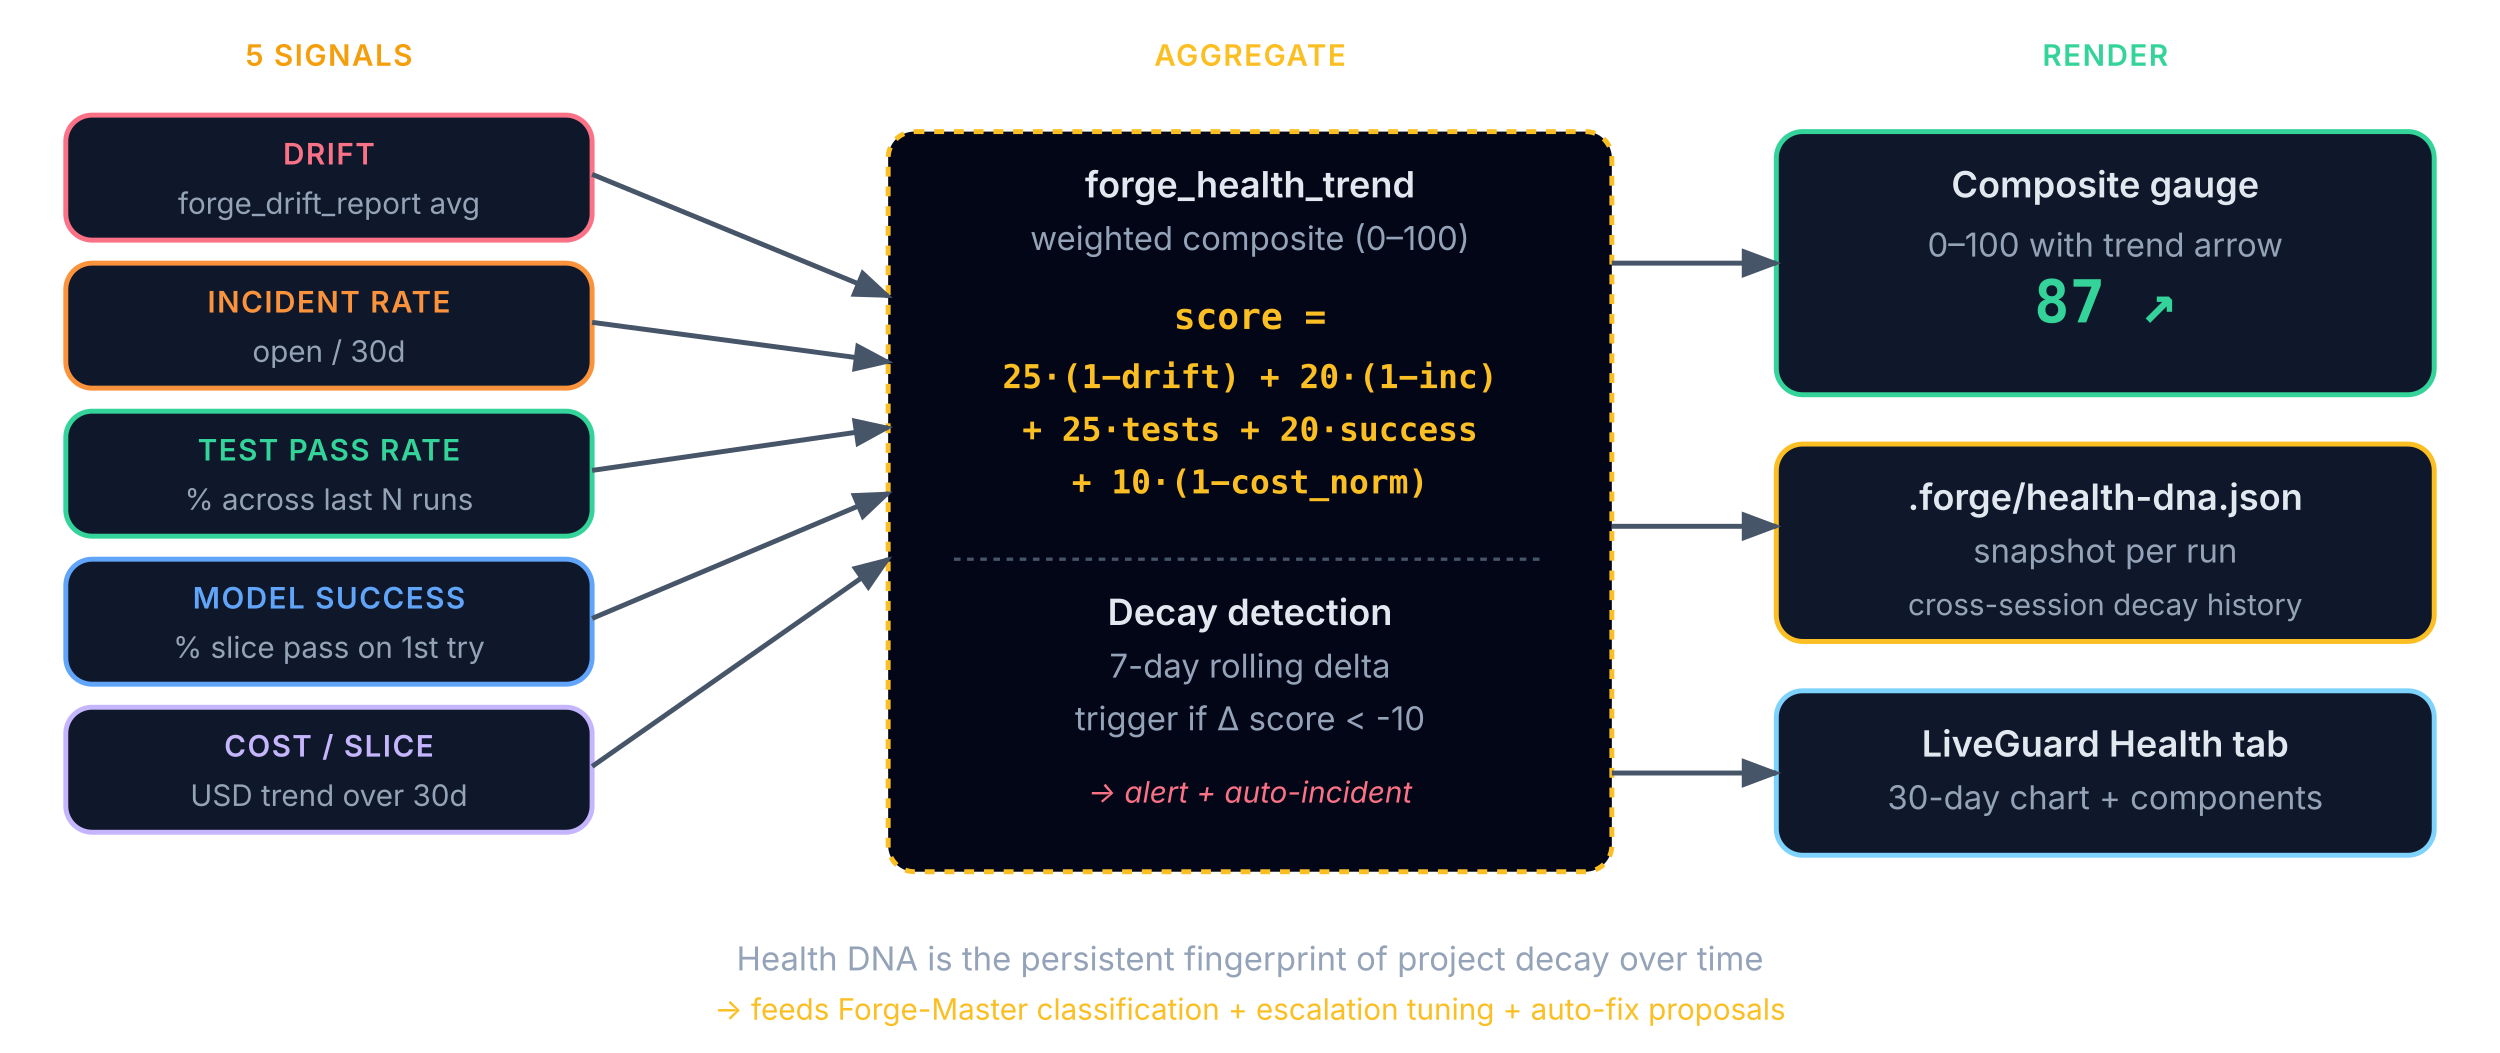
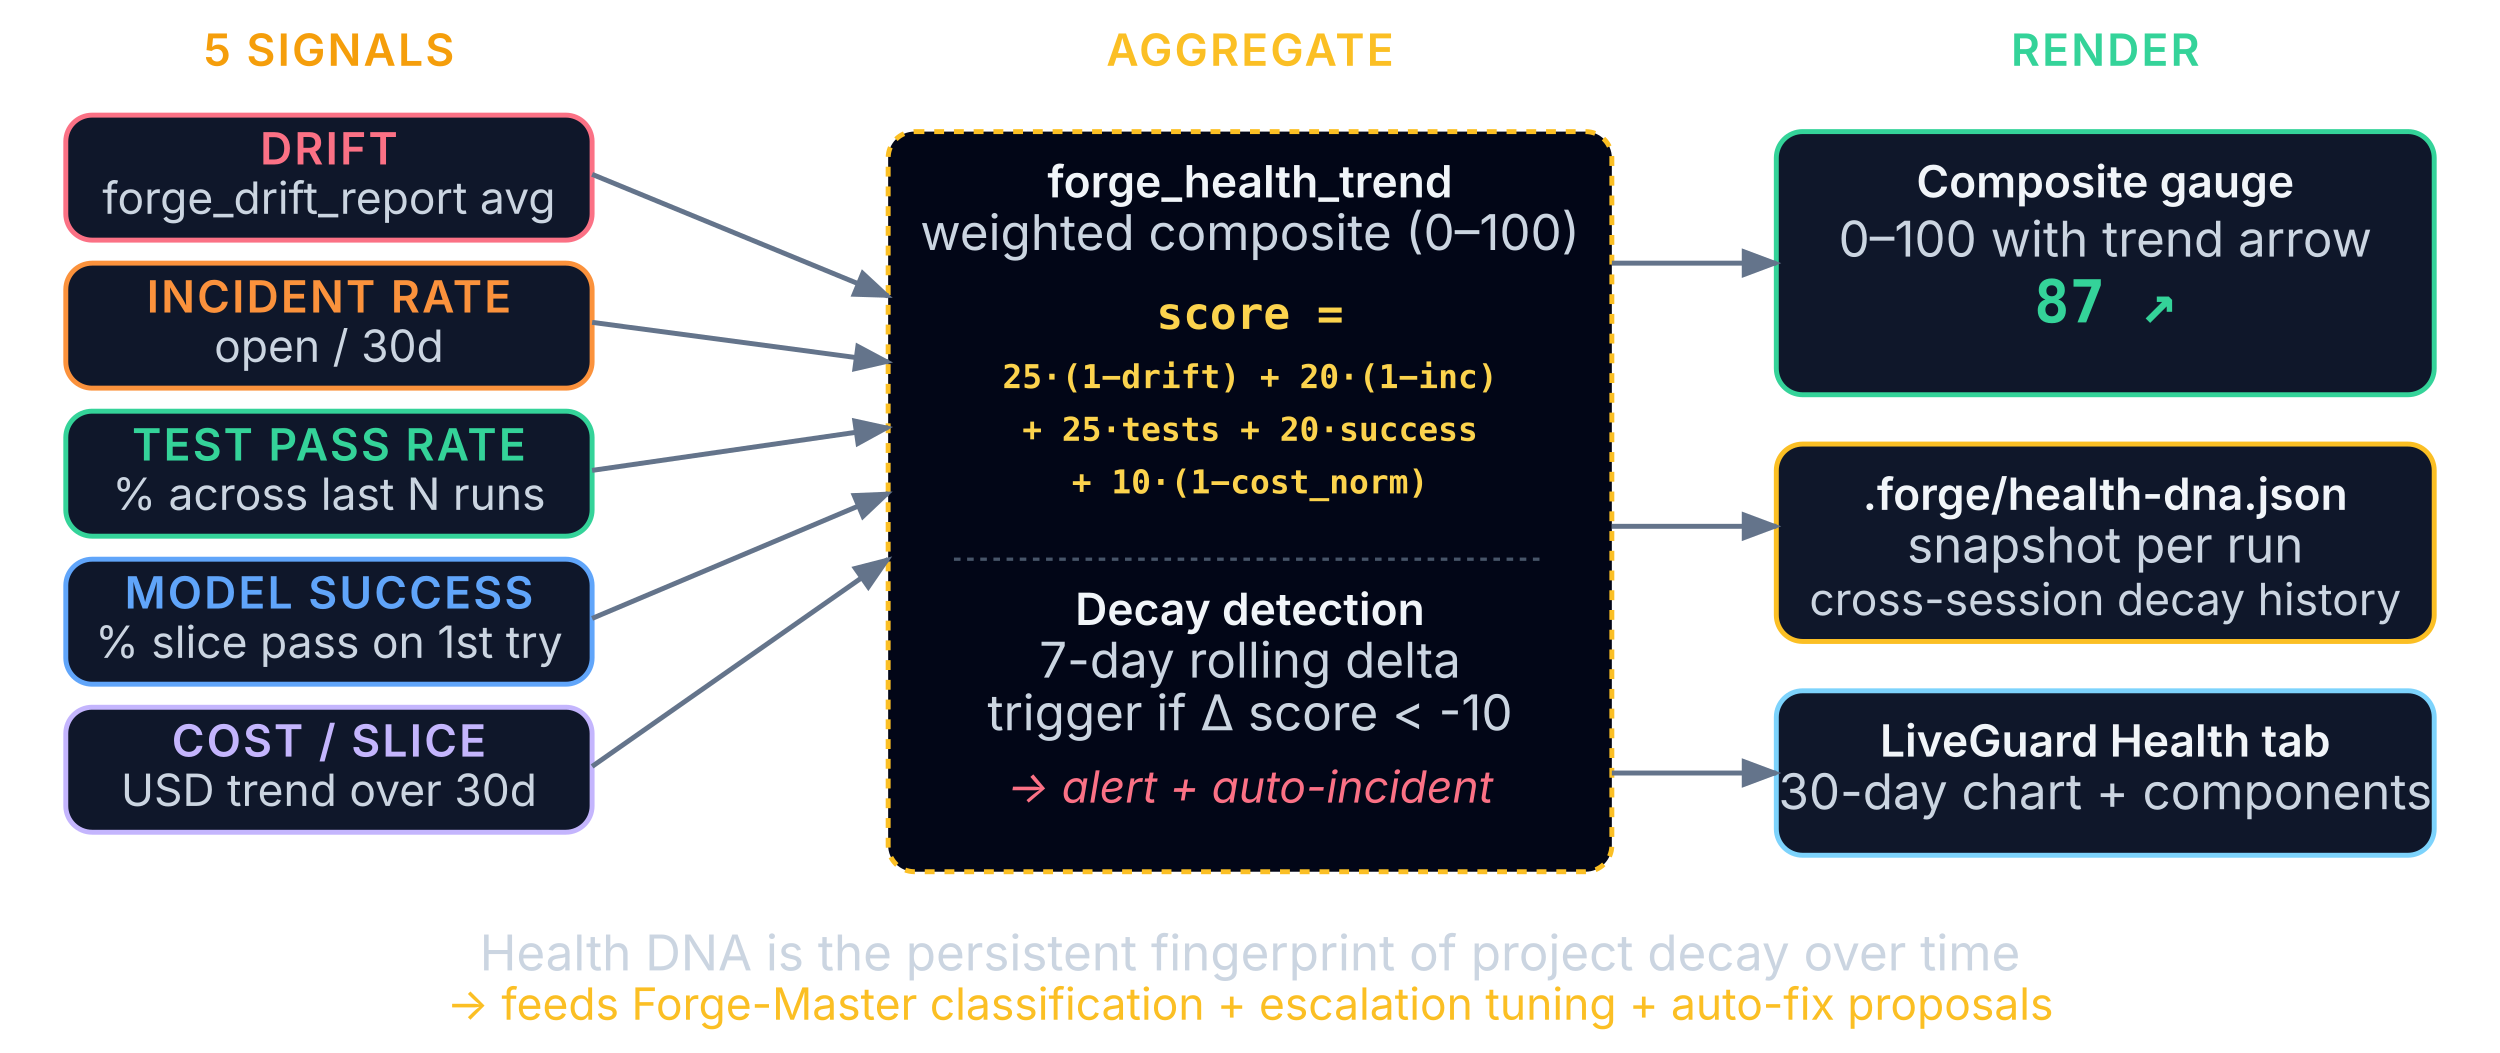
<svg xmlns="http://www.w3.org/2000/svg" viewBox="0 0 760 320" fill="none">
  <style>
    text { font-family: 'Inter', sans-serif; }
    .node { rx: 8; ry: 8; stroke-width: 1.5; }
-     .arrow { stroke: #475569; stroke-width: 1.5; fill: none; marker-end: url(#hsah); }
-     .label { font-size: 10px; fill: #94a3b8; }
-     .small { font-size: 9px; fill: #94a3b8; }
-     .title { font-size: 11px; fill: #e2e8f0; font-weight: 600; }
-     .signal { font-size: 9px; font-weight: 600; text-transform: uppercase; letter-spacing: 0.05em; }
-     .formula { font-size: 11px; fill: #fbbf24; font-family: 'JetBrains Mono', monospace; font-weight: 600; }
+     .arrow { stroke: #64748b; stroke-width: 1.5; fill: none; marker-end: url(#hsah); }
+     .label { font-size: 15px; fill: #cbd5e1; }
+     .small { font-size: 13.5px; fill: #cbd5e1; }
+     .title { font-size: 13.5px; fill: #f1f5f9; font-weight: 600; }
+     .signal { font-size: 13.5px; font-weight: 600; text-transform: uppercase; letter-spacing: 0.05em; }
+     .formula { font-size: 13.5px; fill: #fcd34d; font-family: 'JetBrains Mono', monospace; font-weight: 600; }
  </style>
  <defs>
    <marker id="hsah" markerWidth="8" markerHeight="6" refX="7" refY="3" orient="auto">
-       <path d="M0,0 L8,3 L0,6" fill="#475569" />
+       <path d="M0,0 L8,3 L0,6" fill="#64748b" />
    </marker>
  </defs>
  <text x="100" y="20" class="signal" style="fill:#f59e0b;" text-anchor="middle">5 SIGNALS</text>
  <rect x="20" y="35" width="160" height="38" class="node" fill="#0f172a" stroke="#fb7185" />
  <text x="100" y="50" class="signal" style="fill:#fb7185;" text-anchor="middle">DRIFT</text>
  <text x="100" y="65" class="small" text-anchor="middle">forge_drift_report avg</text>
  <rect x="20" y="80" width="160" height="38" class="node" fill="#0f172a" stroke="#fb923c" />
  <text x="100" y="95" class="signal" style="fill:#fb923c;" text-anchor="middle">INCIDENT RATE</text>
  <text x="100" y="110" class="small" text-anchor="middle">open / 30d</text>
  <rect x="20" y="125" width="160" height="38" class="node" fill="#0f172a" stroke="#34d399" />
  <text x="100" y="140" class="signal" style="fill:#34d399;" text-anchor="middle">TEST PASS RATE</text>
  <text x="100" y="155" class="small" text-anchor="middle">% across last N runs</text>
  <rect x="20" y="170" width="160" height="38" class="node" fill="#0f172a" stroke="#60a5fa" />
  <text x="100" y="185" class="signal" style="fill:#60a5fa;" text-anchor="middle">MODEL SUCCESS</text>
  <text x="100" y="200" class="small" text-anchor="middle">% slice pass on 1st try</text>
  <rect x="20" y="215" width="160" height="38" class="node" fill="#0f172a" stroke="#c4b5fd" />
  <text x="100" y="230" class="signal" style="fill:#c4b5fd;" text-anchor="middle">COST / SLICE</text>
  <text x="100" y="245" class="small" text-anchor="middle">USD trend over 30d</text>
  <text x="380" y="20" class="signal" style="fill:#fbbf24;" text-anchor="middle">AGGREGATE</text>
  <rect x="270" y="40" width="220" height="225" class="node" fill="#020617" stroke="#fbbf24" stroke-dasharray="3 3" />
  <text x="380" y="60" class="title" text-anchor="middle">forge_health_trend</text>
  <text x="380" y="76" class="label" text-anchor="middle">weighted composite (0–100)</text>
  <text x="380" y="100" class="formula" text-anchor="middle">score =</text>
  <text x="380" y="118" class="formula" style="font-size:10px;" text-anchor="middle">25·(1−drift) + 20·(1−inc)</text>
  <text x="380" y="134" class="formula" style="font-size:10px;" text-anchor="middle">+ 25·tests + 20·success</text>
  <text x="380" y="150" class="formula" style="font-size:10px;" text-anchor="middle">+ 10·(1−cost_norm)</text>
  <line x1="290" y1="170" x2="470" y2="170" stroke="#475569" stroke-width="1" stroke-dasharray="2 2" />
  <text x="380" y="190" class="title" text-anchor="middle">Decay detection</text>
  <text x="380" y="206" class="label" text-anchor="middle">7-day rolling delta</text>
  <text x="380" y="222" class="label" text-anchor="middle">trigger if Δ score &lt; -10</text>
  <text x="380" y="244" class="small" style="fill:#fb7185;font-style:italic;" text-anchor="middle">→ alert + auto-incident</text>
  <path d="M180,53 L270,90" class="arrow" />
  <path d="M180,98 L270,110" class="arrow" />
  <path d="M180,143 L270,130" class="arrow" />
  <path d="M180,188 L270,150" class="arrow" />
  <path d="M180,233 L270,170" class="arrow" />
  <text x="640" y="20" class="signal" style="fill:#34d399;" text-anchor="middle">RENDER</text>
  <rect x="540" y="40" width="200" height="80" class="node" fill="#0f172a" stroke="#34d399" />
  <text x="640" y="60" class="title" text-anchor="middle">Composite gauge</text>
  <text x="640" y="78" class="label" text-anchor="middle">0–100 with trend arrow</text>
  <text x="640" y="98" class="formula" style="fill:#34d399;font-size:18px;" text-anchor="middle">87 ↗</text>
  <rect x="540" y="135" width="200" height="60" class="node" fill="#0f172a" stroke="#fbbf24" />
  <text x="640" y="155" class="title" text-anchor="middle">.forge/health-dna.json</text>
  <text x="640" y="171" class="label" text-anchor="middle">snapshot per run</text>
  <text x="640" y="187" class="small" text-anchor="middle">cross-session decay history</text>
  <rect x="540" y="210" width="200" height="50" class="node" fill="#0f172a" stroke="#7dd3fc" />
  <text x="640" y="230" class="title" text-anchor="middle">LiveGuard Health tab</text>
  <text x="640" y="246" class="label" text-anchor="middle">30-day chart + components</text>
  <path d="M490,80 L540,80" class="arrow" />
  <path d="M490,160 L540,160" class="arrow" />
  <path d="M490,235 L540,235" class="arrow" />
  <text x="380" y="295" class="label" text-anchor="middle">Health DNA is the persistent fingerprint of project decay over time</text>
  <text x="380" y="310" class="small" style="fill:#fbbf24;" text-anchor="middle">→ feeds Forge-Master classification + escalation tuning + auto-fix proposals</text>
</svg>
